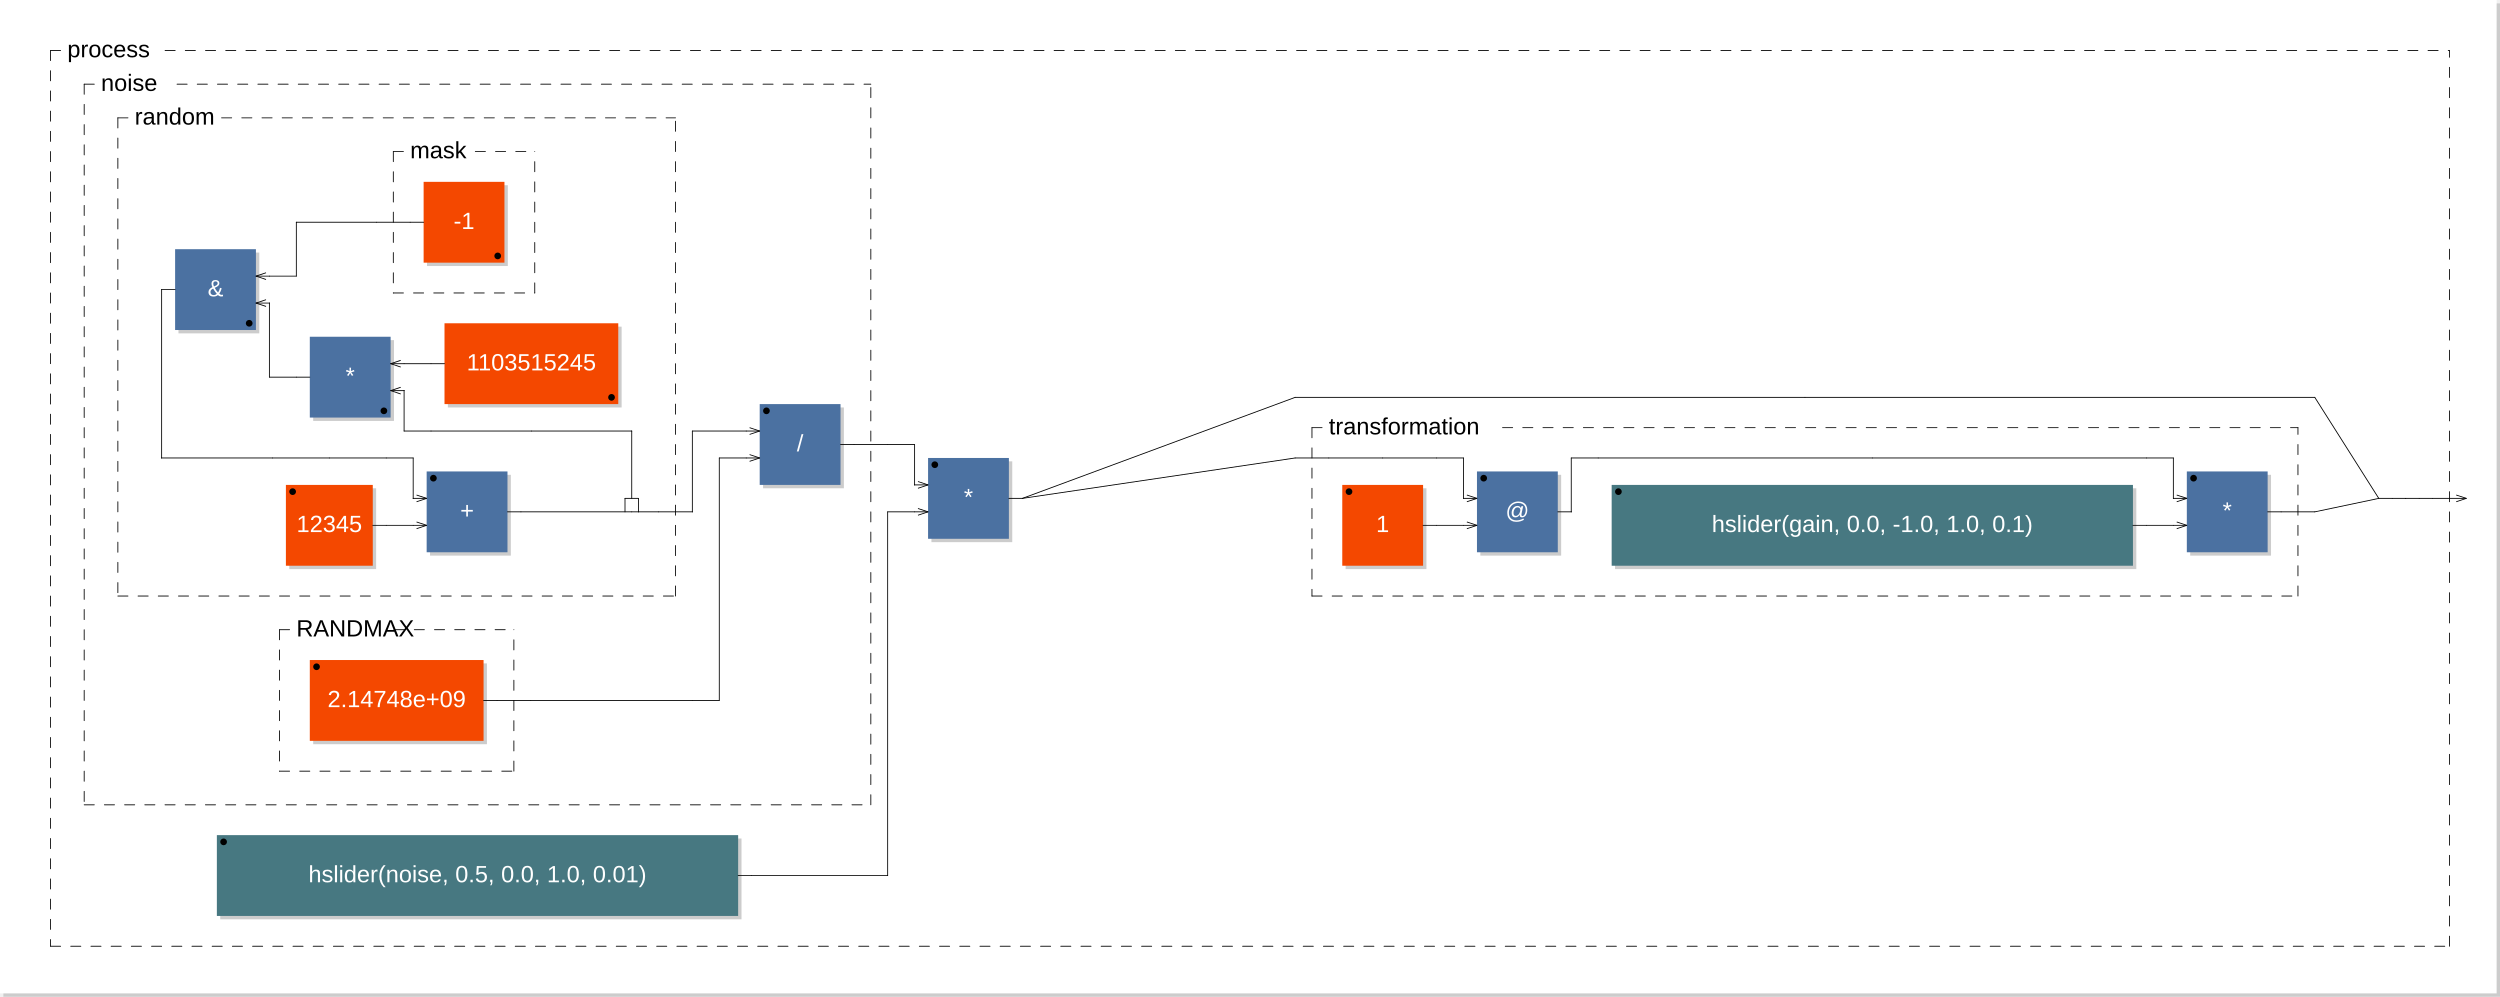
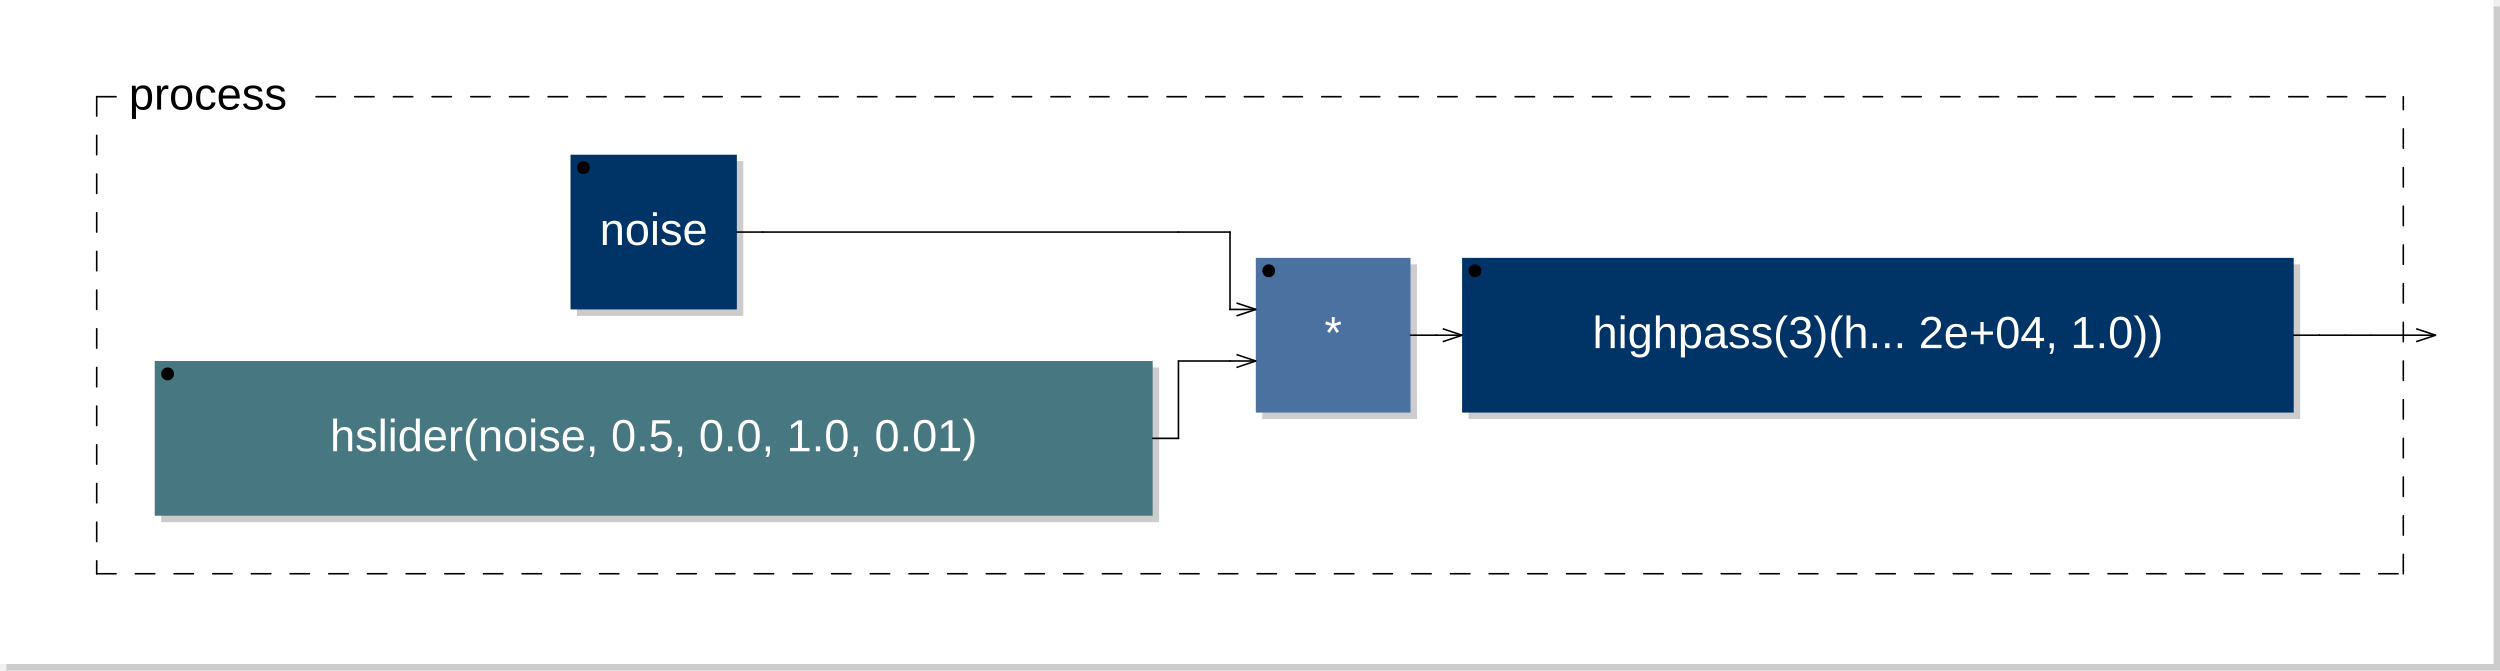
- <svg xmlns="http://www.w3.org/2000/svg" viewBox="0 0 742.4 296" width="371.2mm" height="148mm" version="1.1">
-   <rect x="1" y="1" width="741.4" height="295" rx="0" ry="0" style="stroke:none;fill:#cccccc;" />
-   <rect x="0" y="0" width="741.4" height="295" rx="0" ry="0" style="stroke:none;fill:#ffffff;" />
+ <svg xmlns="http://www.w3.org/2000/svg" xmlns:xlink="http://www.w3.org/1999/xlink" viewBox="0 0 387.8 104" width="193.9mm" height="52mm" version="1.1">
+   <rect x="1" y="1" width="386.8" height="103" rx="0" ry="0" style="stroke:none;fill:#cccccc;" />
+   <rect x="0" y="0" width="386.8" height="103" rx="0" ry="0" style="stroke:none;fill:#ffffff;" />
  <text x="10" y="7" font-family="Arial" font-size="7" />
-   <rect x="85.9" y="145" width="25.8" height="24" rx="0" ry="0" style="stroke:none;fill:#cccccc;" />
-   <rect x="84.9" y="144" width="25.8" height="24" rx="0" ry="0" style="stroke:none;fill:#f44800;" />
-   <text x="97.8" y="158" font-family="Arial" font-size="7" text-anchor="middle" fill="#FFFFFF">12345</text>
-   <circle cx="86.9" cy="146" r="1" />
-   <rect x="127.7" y="141" width="24" height="24" rx="0" ry="0" style="stroke:none;fill:#cccccc;" />
-   <rect x="126.7" y="140" width="24" height="24" rx="0" ry="0" style="stroke:none;fill:#4B71A1;" />
-   <text x="138.7" y="154" font-family="Arial" font-size="7" text-anchor="middle" fill="#FFFFFF">+</text>
-   <circle cx="128.7" cy="142" r="1" />
-   <line x1="123.7" y1="147" x2="126.7" y2="148" transform="rotate(0,126.7,148)" style="stroke: black; stroke-width:0.25;" />
-   <line x1="123.7" y1="149" x2="126.7" y2="148" transform="rotate(0,126.7,148)" style="stroke: black; stroke-width:0.25;" />
-   <line x1="123.7" y1="155" x2="126.7" y2="156" transform="rotate(0,126.7,156)" style="stroke: black; stroke-width:0.25;" />
-   <line x1="123.7" y1="157" x2="126.7" y2="156" transform="rotate(0,126.7,156)" style="stroke: black; stroke-width:0.25;" />
-   <rect x="133" y="97" width="51.6" height="24" rx="0" ry="0" style="stroke:none;fill:#cccccc;" />
-   <rect x="132" y="96" width="51.6" height="24" rx="0" ry="0" style="stroke:none;fill:#f44800;" />
-   <text x="157.8" y="110" font-family="Arial" font-size="7" text-anchor="middle" fill="#FFFFFF">1103515245</text>
-   <circle cx="181.6" cy="118" r="1" />
-   <rect x="93" y="101" width="24" height="24" rx="0" ry="0" style="stroke:none;fill:#cccccc;" />
-   <rect x="92" y="100" width="24" height="24" rx="0" ry="0" style="stroke:none;fill:#4B71A1;" />
-   <text x="104" y="114" font-family="Arial" font-size="7" text-anchor="middle" fill="#FFFFFF">*</text>
-   <circle cx="114" cy="122" r="1" />
-   <line x1="119" y1="115" x2="116" y2="116" transform="rotate(0,116,116)" style="stroke: black; stroke-width:0.25;" />
-   <line x1="119" y1="117" x2="116" y2="116" transform="rotate(0,116,116)" style="stroke: black; stroke-width:0.25;" />
-   <line x1="119" y1="107" x2="116" y2="108" transform="rotate(0,116,108)" style="stroke: black; stroke-width:0.25;" />
-   <line x1="119" y1="109" x2="116" y2="108" transform="rotate(0,116,108)" style="stroke: black; stroke-width:0.25;" />
-   <rect x="126.8" y="55" width="24" height="24" rx="0" ry="0" style="stroke:none;fill:#cccccc;" />
-   <rect x="125.8" y="54" width="24" height="24" rx="0" ry="0" style="stroke:none;fill:#f44800;" />
-   <text x="137.8" y="68" font-family="Arial" font-size="7" text-anchor="middle" fill="#FFFFFF">-1</text>
-   <circle cx="147.8" cy="76" r="1" />
-   <line x1="116.8" y1="45" x2="116.8" y2="87" style="stroke: black; stroke-linecap:round; stroke-width:0.25; stroke-dasharray:3,3;" />
-   <line x1="116.8" y1="87" x2="158.8" y2="87" style="stroke: black; stroke-linecap:round; stroke-width:0.25; stroke-dasharray:3,3;" />
-   <line x1="158.8" y1="87" x2="158.8" y2="45" style="stroke: black; stroke-linecap:round; stroke-width:0.25; stroke-dasharray:3,3;" />
-   <line x1="116.8" y1="45" x2="121.8" y2="45" style="stroke: black; stroke-linecap:round; stroke-width:0.25; stroke-dasharray:3,3;" />
-   <line x1="141.15" y1="45" x2="158.8" y2="45" style="stroke: black; stroke-linecap:round; stroke-width:0.25; stroke-dasharray:3,3;" />
-   <text x="121.8" y="47" font-family="Arial" font-size="7">mask</text>
-   <rect x="53" y="75" width="24" height="24" rx="0" ry="0" style="stroke:none;fill:#cccccc;" />
-   <rect x="52" y="74" width="24" height="24" rx="0" ry="0" style="stroke:none;fill:#4B71A1;" />
-   <text x="64" y="88" font-family="Arial" font-size="7" text-anchor="middle" fill="#FFFFFF">&amp;</text>
-   <circle cx="74" cy="96" r="1" />
-   <line x1="79" y1="89" x2="76" y2="90" transform="rotate(0,76,90)" style="stroke: black; stroke-width:0.25;" />
-   <line x1="79" y1="91" x2="76" y2="90" transform="rotate(0,76,90)" style="stroke: black; stroke-width:0.25;" />
-   <line x1="79" y1="81" x2="76" y2="82" transform="rotate(0,76,82)" style="stroke: black; stroke-width:0.25;" />
-   <line x1="79" y1="83" x2="76" y2="82" transform="rotate(0,76,82)" style="stroke: black; stroke-width:0.25;" />
-   <line x1="185.6" y1="152" x2="185.6" y2="148" style="stroke:black; stroke-linecap:round; stroke-width:0.25;" />
-   <line x1="185.6" y1="148" x2="189.6" y2="148" style="stroke:black; stroke-linecap:round; stroke-width:0.25;" />
-   <line x1="189.6" y1="148" x2="189.6" y2="152" style="stroke:black; stroke-linecap:round; stroke-width:0.25;" />
-   <line x1="35" y1="35" x2="35" y2="177" style="stroke: black; stroke-linecap:round; stroke-width:0.25; stroke-dasharray:3,3;" />
-   <line x1="35" y1="177" x2="200.6" y2="177" style="stroke: black; stroke-linecap:round; stroke-width:0.25; stroke-dasharray:3,3;" />
-   <line x1="200.6" y1="177" x2="200.6" y2="35" style="stroke: black; stroke-linecap:round; stroke-width:0.25; stroke-dasharray:3,3;" />
-   <line x1="35" y1="35" x2="40" y2="35" style="stroke: black; stroke-linecap:round; stroke-width:0.25; stroke-dasharray:3,3;" />
-   <line x1="65.8" y1="35" x2="200.6" y2="35" style="stroke: black; stroke-linecap:round; stroke-width:0.25; stroke-dasharray:3,3;" />
-   <text x="40" y="37" font-family="Arial" font-size="7">random</text>
-   <rect x="93" y="197" width="51.6" height="24" rx="0" ry="0" style="stroke:none;fill:#cccccc;" />
-   <rect x="92" y="196" width="51.6" height="24" rx="0" ry="0" style="stroke:none;fill:#f44800;" />
-   <text x="117.8" y="210" font-family="Arial" font-size="7" text-anchor="middle" fill="#FFFFFF">2.14748e+09</text>
-   <circle cx="94" cy="198" r="1" />
-   <line x1="83" y1="187" x2="83" y2="229" style="stroke: black; stroke-linecap:round; stroke-width:0.25; stroke-dasharray:3,3;" />
-   <line x1="83" y1="229" x2="152.6" y2="229" style="stroke: black; stroke-linecap:round; stroke-width:0.25; stroke-dasharray:3,3;" />
-   <line x1="152.6" y1="229" x2="152.6" y2="187" style="stroke: black; stroke-linecap:round; stroke-width:0.25; stroke-dasharray:3,3;" />
-   <line x1="83" y1="187" x2="88" y2="187" style="stroke: black; stroke-linecap:round; stroke-width:0.25; stroke-dasharray:3,3;" />
-   <line x1="117.025" y1="187" x2="152.6" y2="187" style="stroke: black; stroke-linecap:round; stroke-width:0.25; stroke-dasharray:3,3;" />
-   <text x="88" y="189" font-family="Arial" font-size="7">RANDMAX</text>
-   <rect x="226.6" y="121" width="24" height="24" rx="0" ry="0" style="stroke:none;fill:#cccccc;" />
-   <rect x="225.6" y="120" width="24" height="24" rx="0" ry="0" style="stroke:none;fill:#4B71A1;" />
-   <text x="237.6" y="134" font-family="Arial" font-size="7" text-anchor="middle" fill="#FFFFFF">/</text>
-   <circle cx="227.6" cy="122" r="1" />
-   <line x1="222.6" y1="127" x2="225.6" y2="128" transform="rotate(0,225.6,128)" style="stroke: black; stroke-width:0.25;" />
-   <line x1="222.6" y1="129" x2="225.6" y2="128" transform="rotate(0,225.6,128)" style="stroke: black; stroke-width:0.25;" />
-   <line x1="222.6" y1="135" x2="225.6" y2="136" transform="rotate(0,225.6,136)" style="stroke: black; stroke-width:0.25;" />
-   <line x1="222.6" y1="137" x2="225.6" y2="136" transform="rotate(0,225.6,136)" style="stroke: black; stroke-width:0.25;" />
-   <line x1="25" y1="25" x2="25" y2="239" style="stroke: black; stroke-linecap:round; stroke-width:0.25; stroke-dasharray:3,3;" />
-   <line x1="25" y1="239" x2="258.6" y2="239" style="stroke: black; stroke-linecap:round; stroke-width:0.25; stroke-dasharray:3,3;" />
-   <line x1="258.6" y1="239" x2="258.6" y2="25" style="stroke: black; stroke-linecap:round; stroke-width:0.25; stroke-dasharray:3,3;" />
-   <line x1="25" y1="25" x2="30" y2="25" style="stroke: black; stroke-linecap:round; stroke-width:0.25; stroke-dasharray:3,3;" />
-   <line x1="52.575" y1="25" x2="258.6" y2="25" style="stroke: black; stroke-linecap:round; stroke-width:0.25; stroke-dasharray:3,3;" />
-   <text x="30" y="27" font-family="Arial" font-size="7">noise</text>
-   <rect x="65.4" y="249" width="154.8" height="24" rx="0" ry="0" style="stroke:none;fill:#cccccc;" />
-   <rect x="64.4" y="248" width="154.8" height="24" rx="0" ry="0" style="stroke:none;fill:#477881;" />
-   <text x="141.8" y="262" font-family="Arial" font-size="7" text-anchor="middle" fill="#FFFFFF">hslider(noise, 0.5, 0.0, 1.0, 0.01)</text>
-   <circle cx="66.4" cy="250" r="1" />
-   <rect x="276.6" y="137" width="24" height="24" rx="0" ry="0" style="stroke:none;fill:#cccccc;" />
-   <rect x="275.6" y="136" width="24" height="24" rx="0" ry="0" style="stroke:none;fill:#4B71A1;" />
-   <text x="287.6" y="150" font-family="Arial" font-size="7" text-anchor="middle" fill="#FFFFFF">*</text>
-   <circle cx="277.6" cy="138" r="1" />
-   <line x1="272.6" y1="143" x2="275.6" y2="144" transform="rotate(0,275.6,144)" style="stroke: black; stroke-width:0.25;" />
-   <line x1="272.6" y1="145" x2="275.6" y2="144" transform="rotate(0,275.6,144)" style="stroke: black; stroke-width:0.25;" />
-   <line x1="272.6" y1="151" x2="275.6" y2="152" transform="rotate(0,275.6,152)" style="stroke: black; stroke-width:0.25;" />
-   <line x1="272.6" y1="153" x2="275.6" y2="152" transform="rotate(0,275.6,152)" style="stroke: black; stroke-width:0.25;" />
-   <rect x="399.6" y="145" width="24" height="24" rx="0" ry="0" style="stroke:none;fill:#cccccc;" />
-   <rect x="398.6" y="144" width="24" height="24" rx="0" ry="0" style="stroke:none;fill:#f44800;" />
-   <text x="410.6" y="158" font-family="Arial" font-size="7" text-anchor="middle" fill="#FFFFFF">1</text>
-   <circle cx="400.6" cy="146" r="1" />
-   <rect x="439.6" y="141" width="24" height="24" rx="0" ry="0" style="stroke:none;fill:#cccccc;" />
-   <rect x="438.6" y="140" width="24" height="24" rx="0" ry="0" style="stroke:none;fill:#4B71A1;" />
-   <text x="450.6" y="154" font-family="Arial" font-size="7" text-anchor="middle" fill="#FFFFFF">@</text>
-   <circle cx="440.6" cy="142" r="1" />
-   <line x1="435.6" y1="147" x2="438.6" y2="148" transform="rotate(0,438.6,148)" style="stroke: black; stroke-width:0.25;" />
-   <line x1="435.6" y1="149" x2="438.6" y2="148" transform="rotate(0,438.6,148)" style="stroke: black; stroke-width:0.25;" />
-   <line x1="435.6" y1="155" x2="438.6" y2="156" transform="rotate(0,438.6,156)" style="stroke: black; stroke-width:0.25;" />
-   <line x1="435.6" y1="157" x2="438.6" y2="156" transform="rotate(0,438.6,156)" style="stroke: black; stroke-width:0.25;" />
-   <rect x="479.6" y="145" width="154.8" height="24" rx="0" ry="0" style="stroke:none;fill:#cccccc;" />
-   <rect x="478.6" y="144" width="154.8" height="24" rx="0" ry="0" style="stroke:none;fill:#477881;" />
-   <text x="556" y="158" font-family="Arial" font-size="7" text-anchor="middle" fill="#FFFFFF">hslider(gain, 0.0, -1.0, 1.0, 0.1)</text>
-   <circle cx="480.6" cy="146" r="1" />
-   <rect x="650.4" y="141" width="24" height="24" rx="0" ry="0" style="stroke:none;fill:#cccccc;" />
-   <rect x="649.4" y="140" width="24" height="24" rx="0" ry="0" style="stroke:none;fill:#4B71A1;" />
-   <text x="661.4" y="154" font-family="Arial" font-size="7" text-anchor="middle" fill="#FFFFFF">*</text>
-   <circle cx="651.4" cy="142" r="1" />
-   <line x1="646.4" y1="147" x2="649.4" y2="148" transform="rotate(0,649.4,148)" style="stroke: black; stroke-width:0.25;" />
-   <line x1="646.4" y1="149" x2="649.4" y2="148" transform="rotate(0,649.4,148)" style="stroke: black; stroke-width:0.25;" />
-   <line x1="646.4" y1="155" x2="649.4" y2="156" transform="rotate(0,649.4,156)" style="stroke: black; stroke-width:0.25;" />
-   <line x1="646.4" y1="157" x2="649.4" y2="156" transform="rotate(0,649.4,156)" style="stroke: black; stroke-width:0.25;" />
-   <line x1="389.6" y1="127" x2="389.6" y2="177" style="stroke: black; stroke-linecap:round; stroke-width:0.25; stroke-dasharray:3,3;" />
-   <line x1="389.6" y1="177" x2="682.4" y2="177" style="stroke: black; stroke-linecap:round; stroke-width:0.25; stroke-dasharray:3,3;" />
-   <line x1="682.4" y1="177" x2="682.4" y2="127" style="stroke: black; stroke-linecap:round; stroke-width:0.25; stroke-dasharray:3,3;" />
-   <line x1="389.6" y1="127" x2="394.6" y2="127" style="stroke: black; stroke-linecap:round; stroke-width:0.25; stroke-dasharray:3,3;" />
-   <line x1="446.2" y1="127" x2="682.4" y2="127" style="stroke: black; stroke-linecap:round; stroke-width:0.25; stroke-dasharray:3,3;" />
-   <text x="394.6" y="129" font-family="Arial" font-size="7">transformation</text>
-   <line x1="15" y1="15" x2="15" y2="281" style="stroke: black; stroke-linecap:round; stroke-width:0.25; stroke-dasharray:3,3;" />
-   <line x1="15" y1="281" x2="727.4" y2="281" style="stroke: black; stroke-linecap:round; stroke-width:0.25; stroke-dasharray:3,3;" />
-   <line x1="727.4" y1="281" x2="727.4" y2="15" style="stroke: black; stroke-linecap:round; stroke-width:0.25; stroke-dasharray:3,3;" />
+   <a xlink:href="noise-0x7f293c030530.svg">
+     <rect x="89.5" y="25" width="25.8" height="24" rx="0" ry="0" style="stroke:none;fill:#cccccc;" />
+     <rect x="88.5" y="24" width="25.8" height="24" rx="0" ry="0" style="stroke:none;fill:#003366;" />
+   </a>
+   <a xlink:href="noise-0x7f293c030530.svg">
+     <text x="101.4" y="38" font-family="Arial" font-size="7" text-anchor="middle" fill="#FFFFFF">noise</text>
+   </a>
+   <circle cx="90.5" cy="26" r="1" />
+   <rect x="25" y="57" width="154.8" height="24" rx="0" ry="0" style="stroke:none;fill:#cccccc;" />
+   <rect x="24" y="56" width="154.8" height="24" rx="0" ry="0" style="stroke:none;fill:#477881;" />
+   <text x="101.4" y="70" font-family="Arial" font-size="7" text-anchor="middle" fill="#FFFFFF">hslider(noise, 0.5, 0.0, 1.0, 0.01)</text>
+   <circle cx="26" cy="58" r="1" />
+   <rect x="195.8" y="41" width="24" height="24" rx="0" ry="0" style="stroke:none;fill:#cccccc;" />
+   <rect x="194.8" y="40" width="24" height="24" rx="0" ry="0" style="stroke:none;fill:#4B71A1;" />
+   <text x="206.8" y="54" font-family="Arial" font-size="7" text-anchor="middle" fill="#FFFFFF">*</text>
+   <circle cx="196.8" cy="42" r="1" />
+   <line x1="191.8" y1="47" x2="194.8" y2="48" transform="rotate(0,194.8,48)" style="stroke: black; stroke-width:0.25;" />
+   <line x1="191.8" y1="49" x2="194.8" y2="48" transform="rotate(0,194.8,48)" style="stroke: black; stroke-width:0.25;" />
+   <line x1="191.8" y1="55" x2="194.8" y2="56" transform="rotate(0,194.8,56)" style="stroke: black; stroke-width:0.25;" />
+   <line x1="191.8" y1="57" x2="194.8" y2="56" transform="rotate(0,194.8,56)" style="stroke: black; stroke-width:0.25;" />
+   <a xlink:href="highpass-0x7f293c309060.svg">
+     <rect x="227.8" y="41" width="129" height="24" rx="0" ry="0" style="stroke:none;fill:#cccccc;" />
+     <rect x="226.8" y="40" width="129" height="24" rx="0" ry="0" style="stroke:none;fill:#003366;" />
+   </a>
+   <a xlink:href="highpass-0x7f293c309060.svg">
+     <text x="291.3" y="54" font-family="Arial" font-size="7" text-anchor="middle" fill="#FFFFFF">highpass(3)(h... 2e+04, 1.0))</text>
+   </a>
+   <circle cx="228.8" cy="42" r="1" />
+   <line x1="223.8" y1="51" x2="226.8" y2="52" transform="rotate(0,226.8,52)" style="stroke: black; stroke-width:0.25;" />
+   <line x1="223.8" y1="53" x2="226.8" y2="52" transform="rotate(0,226.8,52)" style="stroke: black; stroke-width:0.25;" />
+   <line x1="15" y1="15" x2="15" y2="89" style="stroke: black; stroke-linecap:round; stroke-width:0.25; stroke-dasharray:3,3;" />
+   <line x1="15" y1="89" x2="372.8" y2="89" style="stroke: black; stroke-linecap:round; stroke-width:0.25; stroke-dasharray:3,3;" />
+   <line x1="372.8" y1="89" x2="372.8" y2="15" style="stroke: black; stroke-linecap:round; stroke-width:0.25; stroke-dasharray:3,3;" />
  <line x1="15" y1="15" x2="20" y2="15" style="stroke: black; stroke-linecap:round; stroke-width:0.25; stroke-dasharray:3,3;" />
-   <line x1="49.025" y1="15" x2="727.4" y2="15" style="stroke: black; stroke-linecap:round; stroke-width:0.25; stroke-dasharray:3,3;" />
+   <line x1="49.025" y1="15" x2="372.8" y2="15" style="stroke: black; stroke-linecap:round; stroke-width:0.25; stroke-dasharray:3,3;" />
  <text x="20" y="17" font-family="Arial" font-size="7">process</text>
-   <line x1="729.4" y1="147" x2="732.4" y2="148" transform="rotate(0,732.4,148)" style="stroke: black; stroke-width:0.25;" />
-   <line x1="729.4" y1="149" x2="732.4" y2="148" transform="rotate(0,732.4,148)" style="stroke: black; stroke-width:0.25;" />
-   <line x1="48" y1="86" x2="48" y2="86" style="stroke:black; stroke-linecap:round; stroke-width:0.25;" />
-   <line x1="48" y1="86" x2="48" y2="136" style="stroke:black; stroke-linecap:round; stroke-width:0.25;" />
-   <line x1="48" y1="136" x2="48" y2="136" style="stroke:black; stroke-linecap:round; stroke-width:0.25;" />
-   <line x1="48" y1="136" x2="80.9" y2="136" style="stroke:black; stroke-linecap:round; stroke-width:0.25;" />
-   <line x1="52" y1="86" x2="48" y2="86" style="stroke:black; stroke-linecap:round; stroke-width:0.25;" />
-   <line x1="80" y1="82" x2="76" y2="82" style="stroke:black; stroke-linecap:round; stroke-width:0.25;" />
-   <line x1="80" y1="90" x2="76" y2="90" style="stroke:black; stroke-linecap:round; stroke-width:0.25;" />
-   <line x1="80" y1="90" x2="80" y2="90" style="stroke:black; stroke-linecap:round; stroke-width:0.25;" />
-   <line x1="80" y1="112" x2="80" y2="90" style="stroke:black; stroke-linecap:round; stroke-width:0.25;" />
-   <line x1="80.9" y1="136" x2="97.8" y2="136" style="stroke:black; stroke-linecap:round; stroke-width:0.25;" />
-   <line x1="88" y1="66" x2="88" y2="66" style="stroke:black; stroke-linecap:round; stroke-width:0.25;" />
-   <line x1="88" y1="66" x2="88" y2="82" style="stroke:black; stroke-linecap:round; stroke-width:0.25;" />
-   <line x1="88" y1="82" x2="80" y2="82" style="stroke:black; stroke-linecap:round; stroke-width:0.25;" />
-   <line x1="88" y1="112" x2="80" y2="112" style="stroke:black; stroke-linecap:round; stroke-width:0.25;" />
-   <line x1="92" y1="112" x2="88" y2="112" style="stroke:black; stroke-linecap:round; stroke-width:0.25;" />
-   <line x1="97.8" y1="136" x2="114.7" y2="136" style="stroke:black; stroke-linecap:round; stroke-width:0.25;" />
-   <line x1="110.7" y1="156" x2="114.7" y2="156" style="stroke:black; stroke-linecap:round; stroke-width:0.25;" />
-   <line x1="111.8" y1="66" x2="88" y2="66" style="stroke:black; stroke-linecap:round; stroke-width:0.25;" />
-   <line x1="114.7" y1="156" x2="122.7" y2="156" style="stroke:black; stroke-linecap:round; stroke-width:0.25;" />
-   <line x1="114.7" y1="136" x2="122.7" y2="136" style="stroke:black; stroke-linecap:round; stroke-width:0.25;" />
-   <line x1="120" y1="108" x2="116" y2="108" style="stroke:black; stroke-linecap:round; stroke-width:0.25;" />
-   <line x1="120" y1="116" x2="116" y2="116" style="stroke:black; stroke-linecap:round; stroke-width:0.25;" />
-   <line x1="120" y1="116" x2="120" y2="116" style="stroke:black; stroke-linecap:round; stroke-width:0.25;" />
-   <line x1="120" y1="128" x2="120" y2="116" style="stroke:black; stroke-linecap:round; stroke-width:0.25;" />
-   <line x1="121.8" y1="66" x2="111.8" y2="66" style="stroke:black; stroke-linecap:round; stroke-width:0.25;" />
-   <line x1="122.7" y1="148" x2="126.7" y2="148" style="stroke:black; stroke-linecap:round; stroke-width:0.25;" />
-   <line x1="122.7" y1="156" x2="126.7" y2="156" style="stroke:black; stroke-linecap:round; stroke-width:0.25;" />
-   <line x1="122.7" y1="136" x2="122.7" y2="148" style="stroke:black; stroke-linecap:round; stroke-width:0.25;" />
-   <line x1="122.7" y1="148" x2="122.7" y2="148" style="stroke:black; stroke-linecap:round; stroke-width:0.25;" />
-   <line x1="125.8" y1="66" x2="121.8" y2="66" style="stroke:black; stroke-linecap:round; stroke-width:0.25;" />
-   <line x1="128" y1="108" x2="120" y2="108" style="stroke:black; stroke-linecap:round; stroke-width:0.25;" />
-   <line x1="128" y1="128" x2="120" y2="128" style="stroke:black; stroke-linecap:round; stroke-width:0.25;" />
-   <line x1="132" y1="108" x2="128" y2="108" style="stroke:black; stroke-linecap:round; stroke-width:0.25;" />
-   <line x1="143.6" y1="208" x2="147.6" y2="208" style="stroke:black; stroke-linecap:round; stroke-width:0.25;" />
-   <line x1="147.6" y1="208" x2="157.6" y2="208" style="stroke:black; stroke-linecap:round; stroke-width:0.25;" />
-   <line x1="150.7" y1="152" x2="154.7" y2="152" style="stroke:black; stroke-linecap:round; stroke-width:0.25;" />
-   <line x1="154.7" y1="152" x2="187.6" y2="152" style="stroke:black; stroke-linecap:round; stroke-width:0.25;" />
-   <line x1="157.6" y1="208" x2="205.6" y2="208" style="stroke:black; stroke-linecap:round; stroke-width:0.25;" />
-   <line x1="157.8" y1="128" x2="128" y2="128" style="stroke:black; stroke-linecap:round; stroke-width:0.25;" />
-   <line x1="187.6" y1="128" x2="187.6" y2="128" style="stroke:black; stroke-linecap:round; stroke-width:0.25;" />
-   <line x1="187.6" y1="148" x2="187.6" y2="128" style="stroke:black; stroke-linecap:round; stroke-width:0.25;" />
-   <line x1="187.6" y1="152" x2="189.6" y2="152" style="stroke:black; stroke-linecap:round; stroke-width:0.25;" />
-   <line x1="187.6" y1="128" x2="157.8" y2="128" style="stroke:black; stroke-linecap:round; stroke-width:0.25;" />
-   <line x1="189.6" y1="152" x2="195.6" y2="152" style="stroke:black; stroke-linecap:round; stroke-width:0.25;" />
-   <line x1="195.6" y1="152" x2="205.6" y2="152" style="stroke:black; stroke-linecap:round; stroke-width:0.25;" />
-   <line x1="205.6" y1="128" x2="221.6" y2="128" style="stroke:black; stroke-linecap:round; stroke-width:0.25;" />
-   <line x1="205.6" y1="152" x2="205.6" y2="128" style="stroke:black; stroke-linecap:round; stroke-width:0.25;" />
-   <line x1="205.6" y1="152" x2="205.6" y2="152" style="stroke:black; stroke-linecap:round; stroke-width:0.25;" />
-   <line x1="205.6" y1="208" x2="213.6" y2="208" style="stroke:black; stroke-linecap:round; stroke-width:0.25;" />
-   <line x1="213.6" y1="136" x2="221.6" y2="136" style="stroke:black; stroke-linecap:round; stroke-width:0.25;" />
-   <line x1="213.6" y1="208" x2="213.6" y2="136" style="stroke:black; stroke-linecap:round; stroke-width:0.25;" />
-   <line x1="219.2" y1="260" x2="223.2" y2="260" style="stroke:black; stroke-linecap:round; stroke-width:0.25;" />
-   <line x1="221.6" y1="128" x2="225.6" y2="128" style="stroke:black; stroke-linecap:round; stroke-width:0.25;" />
-   <line x1="221.6" y1="136" x2="225.6" y2="136" style="stroke:black; stroke-linecap:round; stroke-width:0.25;" />
-   <line x1="223.2" y1="260" x2="263.6" y2="260" style="stroke:black; stroke-linecap:round; stroke-width:0.25;" />
-   <line x1="249.6" y1="132" x2="253.6" y2="132" style="stroke:black; stroke-linecap:round; stroke-width:0.25;" />
-   <line x1="253.6" y1="132" x2="263.6" y2="132" style="stroke:black; stroke-linecap:round; stroke-width:0.25;" />
-   <line x1="263.6" y1="132" x2="271.6" y2="132" style="stroke:black; stroke-linecap:round; stroke-width:0.25;" />
-   <line x1="263.6" y1="152" x2="271.6" y2="152" style="stroke:black; stroke-linecap:round; stroke-width:0.25;" />
-   <line x1="263.6" y1="260" x2="263.6" y2="152" style="stroke:black; stroke-linecap:round; stroke-width:0.25;" />
-   <line x1="263.6" y1="260" x2="263.6" y2="260" style="stroke:black; stroke-linecap:round; stroke-width:0.25;" />
-   <line x1="271.6" y1="132" x2="271.6" y2="144" style="stroke:black; stroke-linecap:round; stroke-width:0.25;" />
-   <line x1="271.6" y1="144" x2="271.6" y2="144" style="stroke:black; stroke-linecap:round; stroke-width:0.25;" />
-   <line x1="271.6" y1="144" x2="275.6" y2="144" style="stroke:black; stroke-linecap:round; stroke-width:0.25;" />
-   <line x1="271.6" y1="152" x2="275.6" y2="152" style="stroke:black; stroke-linecap:round; stroke-width:0.25;" />
-   <line x1="299.6" y1="148" x2="303.6" y2="148" style="stroke:black; stroke-linecap:round; stroke-width:0.25;" />
-   <line x1="303.6" y1="148" x2="384.6" y2="118" style="stroke:black; stroke-linecap:round; stroke-width:0.25;" />
-   <line x1="303.6" y1="148" x2="384.6" y2="136" style="stroke:black; stroke-linecap:round; stroke-width:0.25;" />
-   <line x1="384.6" y1="118" x2="536" y2="118" style="stroke:black; stroke-linecap:round; stroke-width:0.25;" />
-   <line x1="384.6" y1="136" x2="394.6" y2="136" style="stroke:black; stroke-linecap:round; stroke-width:0.25;" />
-   <line x1="394.6" y1="136" x2="410.6" y2="136" style="stroke:black; stroke-linecap:round; stroke-width:0.25;" />
-   <line x1="410.6" y1="136" x2="426.6" y2="136" style="stroke:black; stroke-linecap:round; stroke-width:0.25;" />
-   <line x1="422.6" y1="156" x2="426.6" y2="156" style="stroke:black; stroke-linecap:round; stroke-width:0.25;" />
-   <line x1="426.6" y1="136" x2="434.6" y2="136" style="stroke:black; stroke-linecap:round; stroke-width:0.25;" />
-   <line x1="426.6" y1="156" x2="434.6" y2="156" style="stroke:black; stroke-linecap:round; stroke-width:0.25;" />
-   <line x1="434.6" y1="136" x2="434.6" y2="148" style="stroke:black; stroke-linecap:round; stroke-width:0.25;" />
-   <line x1="434.6" y1="148" x2="434.6" y2="148" style="stroke:black; stroke-linecap:round; stroke-width:0.25;" />
-   <line x1="434.6" y1="148" x2="438.6" y2="148" style="stroke:black; stroke-linecap:round; stroke-width:0.25;" />
-   <line x1="434.6" y1="156" x2="438.6" y2="156" style="stroke:black; stroke-linecap:round; stroke-width:0.25;" />
-   <line x1="462.6" y1="152" x2="466.6" y2="152" style="stroke:black; stroke-linecap:round; stroke-width:0.25;" />
-   <line x1="466.6" y1="136" x2="474.6" y2="136" style="stroke:black; stroke-linecap:round; stroke-width:0.25;" />
-   <line x1="466.6" y1="152" x2="466.6" y2="136" style="stroke:black; stroke-linecap:round; stroke-width:0.25;" />
-   <line x1="466.6" y1="152" x2="466.6" y2="152" style="stroke:black; stroke-linecap:round; stroke-width:0.25;" />
-   <line x1="474.6" y1="136" x2="556" y2="136" style="stroke:black; stroke-linecap:round; stroke-width:0.25;" />
-   <line x1="536" y1="118" x2="687.4" y2="118" style="stroke:black; stroke-linecap:round; stroke-width:0.25;" />
-   <line x1="556" y1="136" x2="637.4" y2="136" style="stroke:black; stroke-linecap:round; stroke-width:0.25;" />
-   <line x1="633.4" y1="156" x2="637.4" y2="156" style="stroke:black; stroke-linecap:round; stroke-width:0.25;" />
-   <line x1="637.4" y1="136" x2="645.4" y2="136" style="stroke:black; stroke-linecap:round; stroke-width:0.25;" />
-   <line x1="637.4" y1="156" x2="645.4" y2="156" style="stroke:black; stroke-linecap:round; stroke-width:0.25;" />
-   <line x1="645.4" y1="136" x2="645.4" y2="148" style="stroke:black; stroke-linecap:round; stroke-width:0.25;" />
-   <line x1="645.4" y1="148" x2="645.4" y2="148" style="stroke:black; stroke-linecap:round; stroke-width:0.25;" />
-   <line x1="645.4" y1="148" x2="649.4" y2="148" style="stroke:black; stroke-linecap:round; stroke-width:0.25;" />
-   <line x1="645.4" y1="156" x2="649.4" y2="156" style="stroke:black; stroke-linecap:round; stroke-width:0.25;" />
-   <line x1="673.4" y1="152" x2="677.4" y2="152" style="stroke:black; stroke-linecap:round; stroke-width:0.25;" />
-   <line x1="677.4" y1="152" x2="687.4" y2="152" style="stroke:black; stroke-linecap:round; stroke-width:0.25;" />
-   <line x1="687.4" y1="118" x2="706.4" y2="148" style="stroke:black; stroke-linecap:round; stroke-width:0.25;" />
-   <line x1="687.4" y1="152" x2="706.4" y2="148" style="stroke:black; stroke-linecap:round; stroke-width:0.25;" />
-   <line x1="706.4" y1="148" x2="710.4" y2="148" style="stroke:black; stroke-linecap:round; stroke-width:0.25;" />
-   <line x1="710.4" y1="148" x2="714.4" y2="148" style="stroke:black; stroke-linecap:round; stroke-width:0.25;" />
-   <line x1="714.4" y1="148" x2="714.4" y2="148" style="stroke:black; stroke-linecap:round; stroke-width:0.25;" />
-   <line x1="714.4" y1="148" x2="718.4" y2="148" style="stroke:black; stroke-linecap:round; stroke-width:0.25;" />
-   <line x1="718.4" y1="148" x2="722.4" y2="148" style="stroke:black; stroke-linecap:round; stroke-width:0.25;" />
-   <line x1="722.4" y1="148" x2="732.4" y2="148" style="stroke:black; stroke-linecap:round; stroke-width:0.25;" />
+   <line x1="374.8" y1="51" x2="377.8" y2="52" transform="rotate(0,377.8,52)" style="stroke: black; stroke-width:0.25;" />
+   <line x1="374.8" y1="53" x2="377.8" y2="52" transform="rotate(0,377.8,52)" style="stroke: black; stroke-width:0.25;" />
+   <line x1="114.3" y1="36" x2="118.3" y2="36" style="stroke:black; stroke-linecap:round; stroke-width:0.25;" />
+   <line x1="118.3" y1="36" x2="182.8" y2="36" style="stroke:black; stroke-linecap:round; stroke-width:0.25;" />
+   <line x1="178.8" y1="68" x2="182.8" y2="68" style="stroke:black; stroke-linecap:round; stroke-width:0.25;" />
+   <line x1="182.8" y1="56" x2="190.8" y2="56" style="stroke:black; stroke-linecap:round; stroke-width:0.25;" />
+   <line x1="182.8" y1="68" x2="182.8" y2="56" style="stroke:black; stroke-linecap:round; stroke-width:0.25;" />
+   <line x1="182.8" y1="68" x2="182.8" y2="68" style="stroke:black; stroke-linecap:round; stroke-width:0.25;" />
+   <line x1="182.8" y1="36" x2="190.8" y2="36" style="stroke:black; stroke-linecap:round; stroke-width:0.25;" />
+   <line x1="190.8" y1="48" x2="194.8" y2="48" style="stroke:black; stroke-linecap:round; stroke-width:0.25;" />
+   <line x1="190.8" y1="56" x2="194.8" y2="56" style="stroke:black; stroke-linecap:round; stroke-width:0.25;" />
+   <line x1="190.8" y1="36" x2="190.8" y2="48" style="stroke:black; stroke-linecap:round; stroke-width:0.25;" />
+   <line x1="190.8" y1="48" x2="190.8" y2="48" style="stroke:black; stroke-linecap:round; stroke-width:0.25;" />
+   <line x1="218.8" y1="52" x2="222.8" y2="52" style="stroke:black; stroke-linecap:round; stroke-width:0.25;" />
+   <line x1="222.8" y1="52" x2="222.8" y2="52" style="stroke:black; stroke-linecap:round; stroke-width:0.25;" />
+   <line x1="222.8" y1="52" x2="226.8" y2="52" style="stroke:black; stroke-linecap:round; stroke-width:0.25;" />
+   <line x1="355.8" y1="52" x2="359.8" y2="52" style="stroke:black; stroke-linecap:round; stroke-width:0.25;" />
+   <line x1="359.8" y1="52" x2="359.8" y2="52" style="stroke:black; stroke-linecap:round; stroke-width:0.25;" />
+   <line x1="359.8" y1="52" x2="363.8" y2="52" style="stroke:black; stroke-linecap:round; stroke-width:0.25;" />
+   <line x1="363.8" y1="52" x2="367.8" y2="52" style="stroke:black; stroke-linecap:round; stroke-width:0.25;" />
+   <line x1="367.8" y1="52" x2="377.8" y2="52" style="stroke:black; stroke-linecap:round; stroke-width:0.25;" />
</svg>
